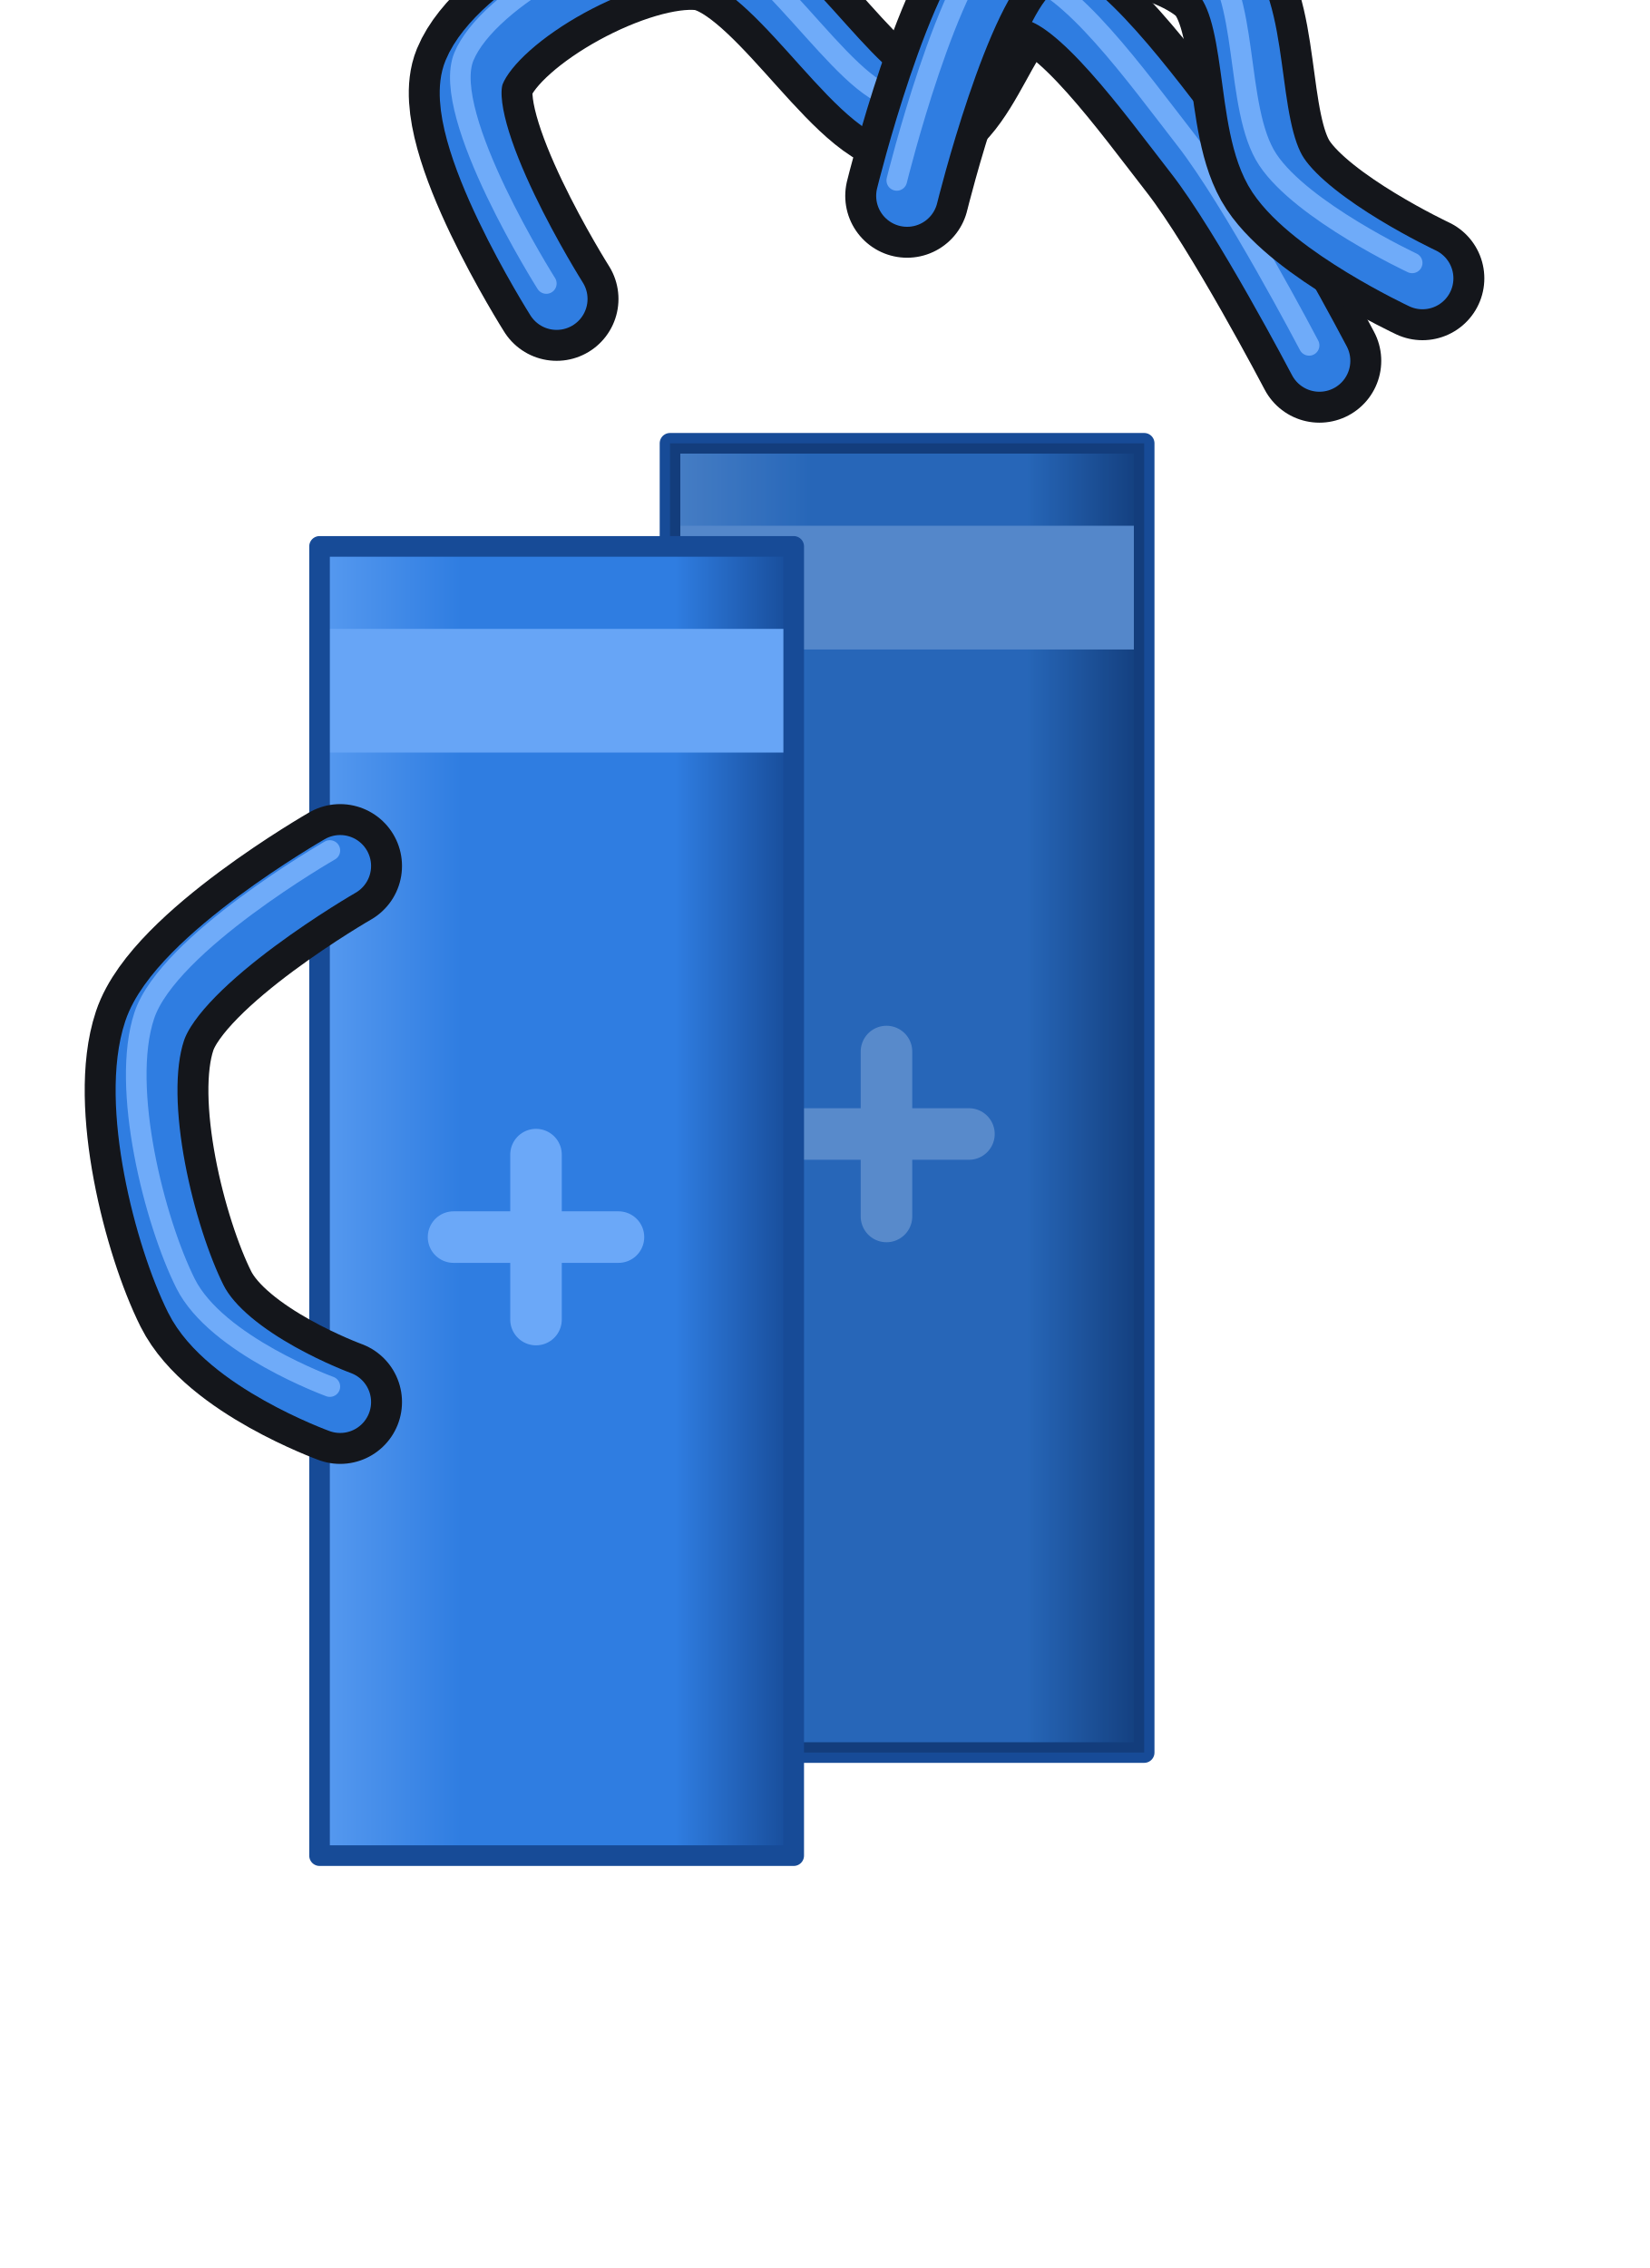
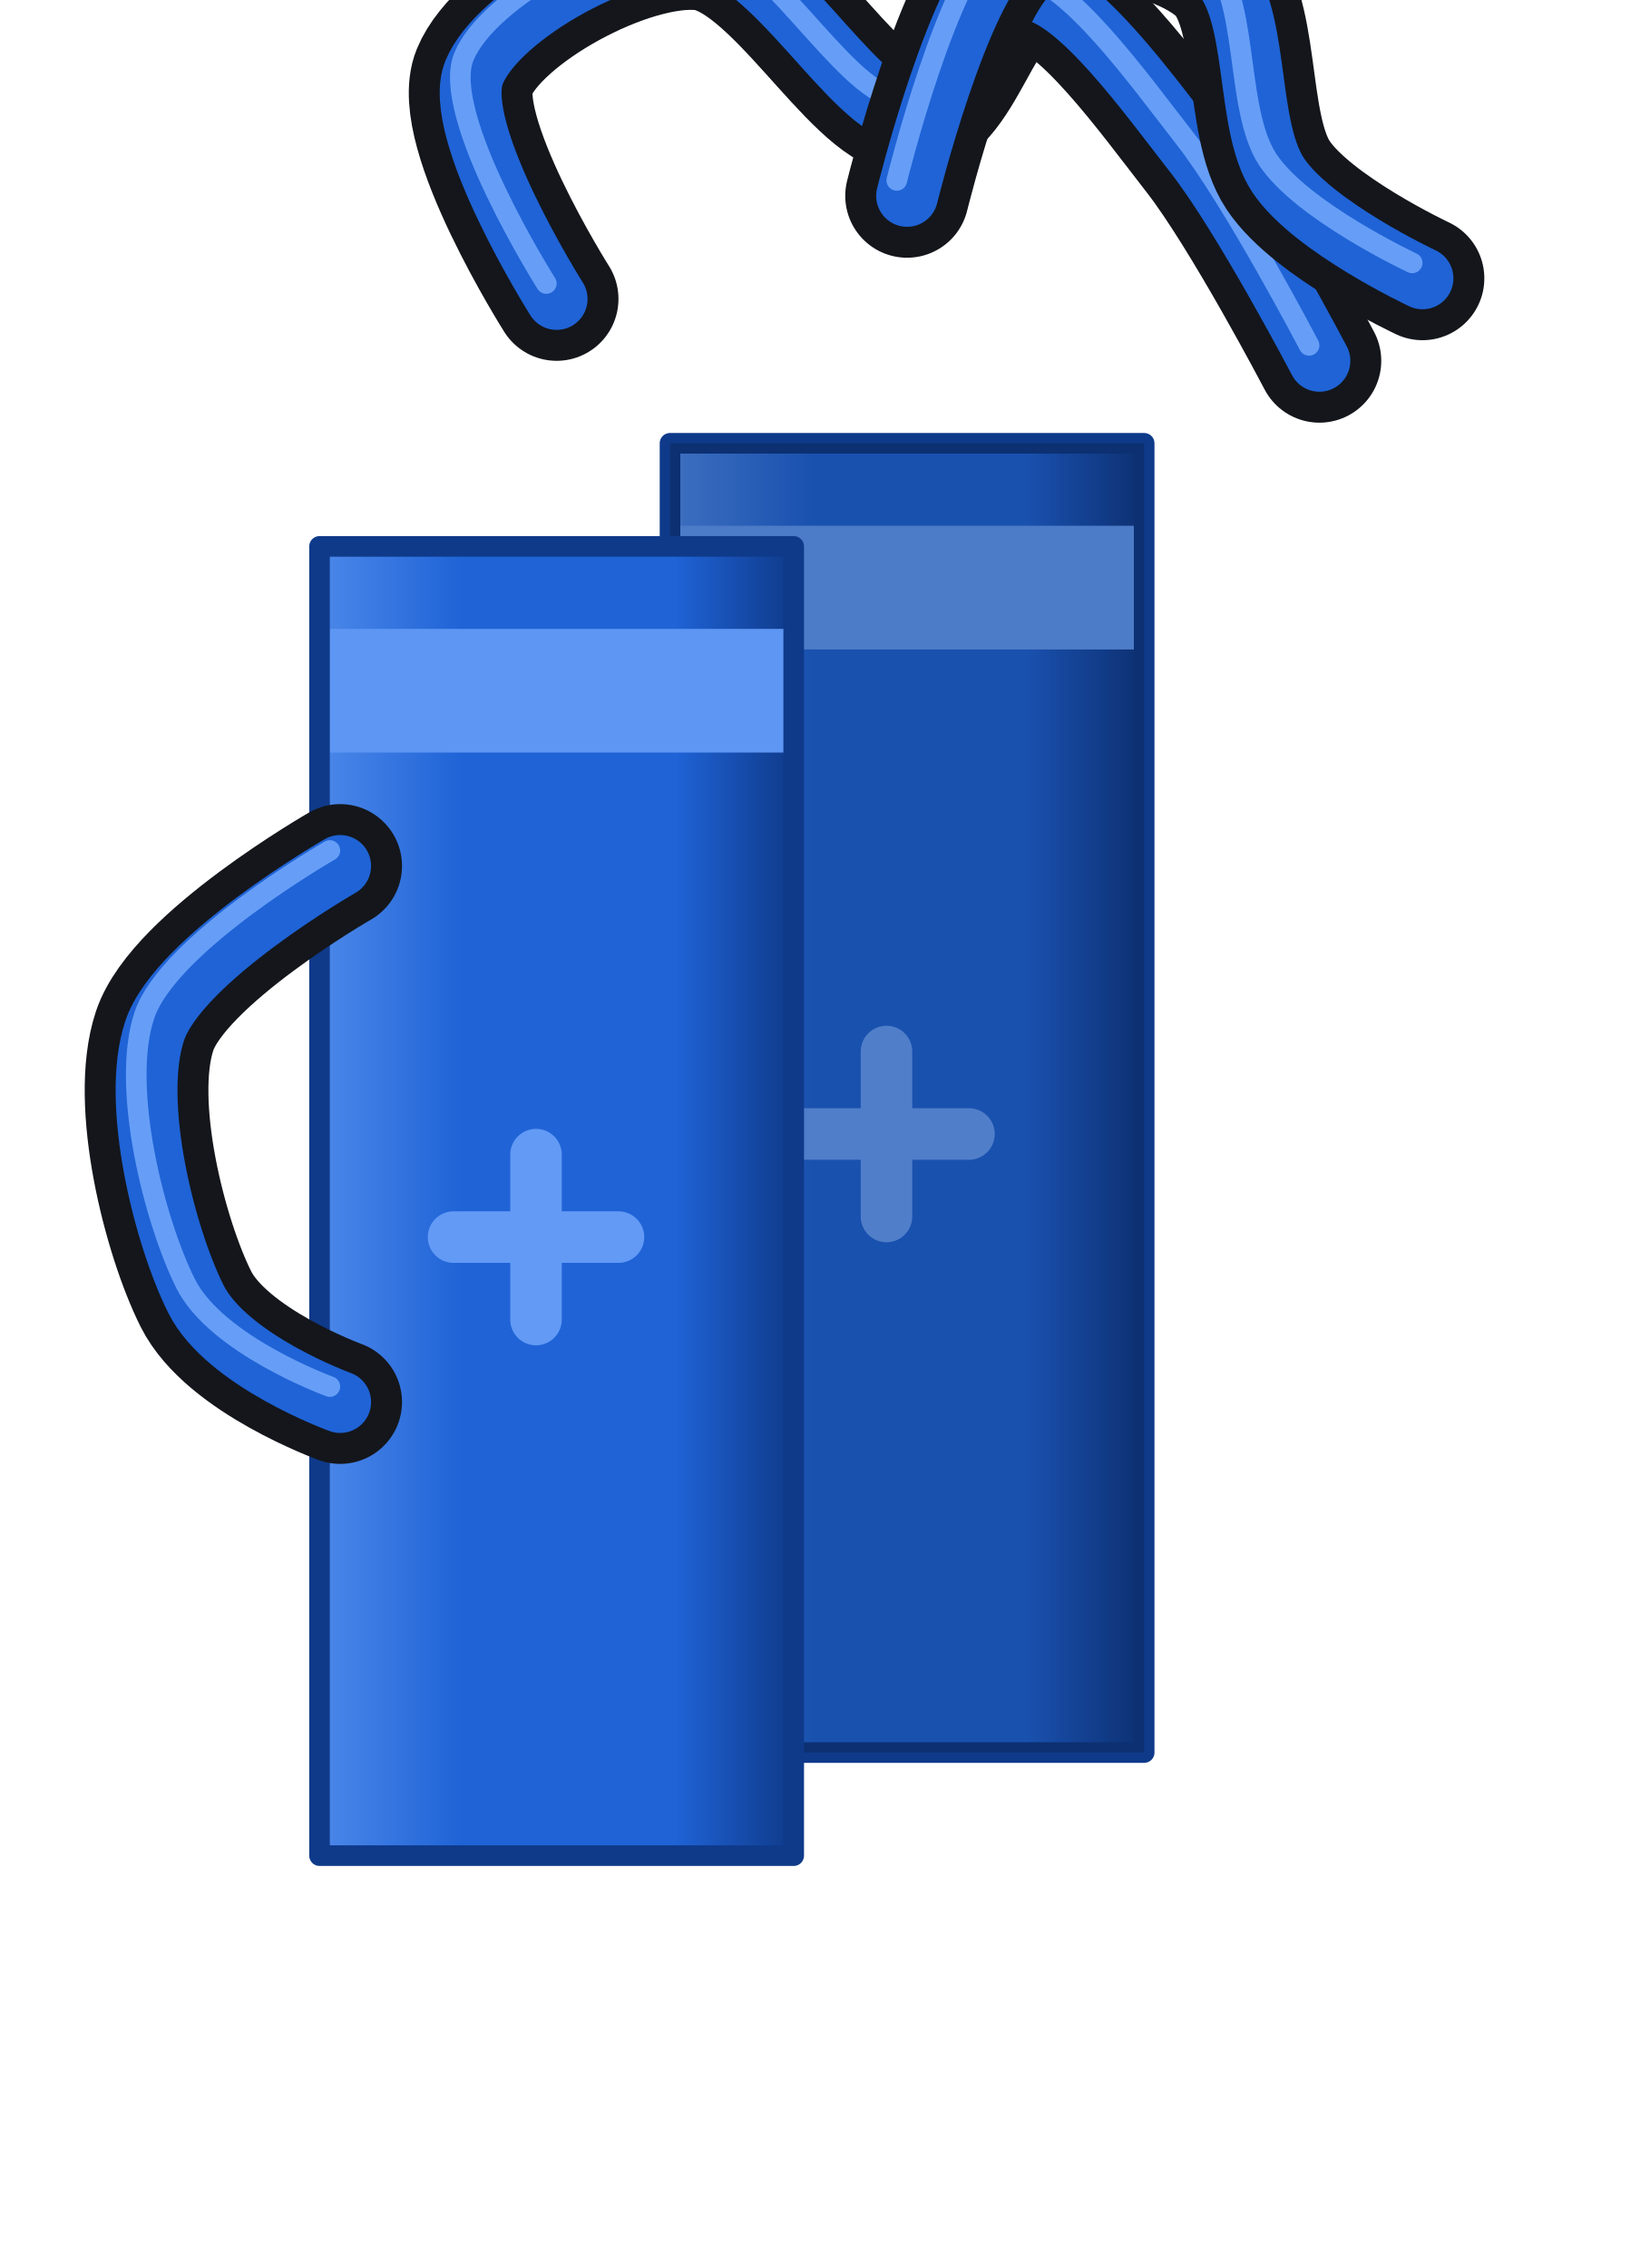
<svg xmlns="http://www.w3.org/2000/svg" width="160" height="220" viewBox="-80 -112 160 220">
  <defs>
    <linearGradient id="jtg1" gradientUnits="userSpaceOnUse" x1="-15" y1="0" x2="31" y2="0">
-       <stop offset="0" stop-color="#579af0" />
-       <stop offset="0.3" stop-color="#2f7de1" />
-       <stop offset="0.75" stop-color="#2f7de1" />
-       <stop offset="1" stop-color="#174b97" />
+       <stop offset="0" stop-color="#4c88ea" />
+       <stop offset="0.3" stop-color="#1f63d6" />
+       <stop offset="0.75" stop-color="#1f63d6" />
+       <stop offset="1" stop-color="#0f3a8a" />
    </linearGradient>
    <linearGradient id="jtg2" gradientUnits="userSpaceOnUse" x1="-49" y1="0" x2="-3" y2="0">
-       <stop offset="0" stop-color="#579af0" />
-       <stop offset="0.3" stop-color="#2f7de1" />
-       <stop offset="0.75" stop-color="#2f7de1" />
-       <stop offset="1" stop-color="#174b97" />
+       <stop offset="0" stop-color="#4c88ea" />
+       <stop offset="0.3" stop-color="#1f63d6" />
+       <stop offset="0.75" stop-color="#1f63d6" />
+       <stop offset="1" stop-color="#0f3a8a" />
    </linearGradient>
  </defs>
  <path d="M-15 -69C-15 -69 31 -69 31 -69C31 -69 31 58 31 58C31 58 -15 58 -15 58C-15 58 -15 -69 -15 -69Z" fill="url(#jtg1)" />
-   <path d="M-14 -61H30A1 1 0 0 1 31 -60V-50A1 1 0 0 1 30 -49H-14A1 1 0 0 1 -15 -50V-60A1 1 0 0 1 -14 -61Z" fill="#67a5f6" />
-   <path d="M-2 -2H14M6 -10V6" fill="none" stroke="#6ba8f8" stroke-width="5" stroke-linejoin="round" stroke-linecap="round" />
-   <path d="M-15 -69C-15 -69 31 -69 31 -69C31 -69 31 58 31 58C31 58 -15 58 -15 58C-15 58 -15 -69 -15 -69Z" fill="none" stroke="#174b97" stroke-width="2" stroke-linejoin="round" stroke-linecap="round" />
+   <path d="M-14 -61H30A1 1 0 0 1 31 -60V-50A1 1 0 0 1 30 -49H-14A1 1 0 0 1 -15 -50V-60A1 1 0 0 1 -14 -61Z" fill="#5d96f3" />
+   <path d="M-2 -2H14M6 -10V6" fill="none" stroke="#629af5" stroke-width="5" stroke-linejoin="round" stroke-linecap="round" />
+   <path d="M-15 -69C-15 -69 31 -69 31 -69C31 -69 31 58 31 58C31 58 -15 58 -15 58C-15 58 -15 -69 -15 -69Z" fill="none" stroke="#0f3a8a" stroke-width="2" stroke-linejoin="round" stroke-linecap="round" />
  <path d="M-15 -69C-15 -69 31 -69 31 -69C31 -69 31 58 31 58C31 58 -15 58 -15 58C-15 58 -15 -69 -15 -69Z" fill="#000000" opacity="0.18" />
  <path d="M-49 -59C-49 -59 -3 -59 -3 -59C-3 -59 -3 68 -3 68C-3 68 -49 68 -49 68C-49 68 -49 -59 -49 -59Z" fill="url(#jtg2)" />
-   <path d="M-48 -51H-4A1 1 0 0 1 -3 -50V-40A1 1 0 0 1 -4 -39H-48A1 1 0 0 1 -49 -40V-50A1 1 0 0 1 -48 -51Z" fill="#67a5f6" />
-   <path d="M-36 8H-20M-28 0V16" fill="none" stroke="#6ba8f8" stroke-width="5" stroke-linejoin="round" stroke-linecap="round" />
-   <path d="M-49 -59C-49 -59 -3 -59 -3 -59C-3 -59 -3 68 -3 68C-3 68 -49 68 -49 68C-49 68 -49 -59 -49 -59Z" fill="none" stroke="#174b97" stroke-width="2" stroke-linejoin="round" stroke-linecap="round" />
+   <path d="M-48 -51H-4A1 1 0 0 1 -3 -50V-40A1 1 0 0 1 -4 -39H-48A1 1 0 0 1 -49 -40V-50A1 1 0 0 1 -48 -51Z" fill="#5d96f3" />
+   <path d="M-36 8H-20M-28 0V16" fill="none" stroke="#629af5" stroke-width="5" stroke-linejoin="round" stroke-linecap="round" />
+   <path d="M-49 -59C-49 -59 -3 -59 -3 -59C-3 -59 -3 68 -3 68C-3 68 -49 68 -49 68C-49 68 -49 -59 -49 -59Z" fill="none" stroke="#0f3a8a" stroke-width="2" stroke-linejoin="round" stroke-linecap="round" />
  <path d="M-26 -83C-26 -83 -36.33 -99.33 -34 -105C-31.67 -110.67 -19 -117.67 -12 -117C-5 -116.33 2.67 -101.67 8 -101C13.33 -100.33 15.33 -113.67 20 -113C24.67 -112.33 31.33 -103 36 -97C40.67 -91 48 -77 48 -77" fill="none" stroke="#14161b" stroke-width="12" stroke-linejoin="round" stroke-linecap="round" />
-   <path d="M-26 -83C-26 -83 -36.33 -99.33 -34 -105C-31.67 -110.67 -19 -117.67 -12 -117C-5 -116.33 2.67 -101.67 8 -101C13.33 -100.33 15.33 -113.67 20 -113C24.67 -112.33 31.33 -103 36 -97C40.67 -91 48 -77 48 -77" fill="none" stroke="#2f7de1" stroke-width="6" stroke-linejoin="round" stroke-linecap="round" />
-   <path d="M-26 -83C-26 -83 -36.33 -99.33 -34 -105C-31.67 -110.67 -19 -117.67 -12 -117C-5 -116.33 2.67 -101.67 8 -101C13.33 -100.33 15.33 -113.67 20 -113C24.67 -112.33 31.33 -103 36 -97C40.67 -91 48 -77 48 -77" fill="none" stroke="#7fb6ff" stroke-width="2" stroke-linejoin="round" stroke-linecap="round" opacity="0.8" transform="translate(-1 -1.5)" />
+   <path d="M-26 -83C-26 -83 -36.33 -99.33 -34 -105C-31.67 -110.67 -19 -117.67 -12 -117C-5 -116.33 2.67 -101.67 8 -101C13.33 -100.33 15.33 -113.67 20 -113C24.67 -112.33 31.33 -103 36 -97C40.67 -91 48 -77 48 -77" fill="none" stroke="#1f63d6" stroke-width="6" stroke-linejoin="round" stroke-linecap="round" />
+   <path d="M-26 -83C-26 -83 -36.33 -99.33 -34 -105C-31.67 -110.67 -19 -117.67 -12 -117C-5 -116.33 2.67 -101.67 8 -101C13.33 -100.33 15.33 -113.67 20 -113C24.67 -112.33 31.33 -103 36 -97C40.67 -91 48 -77 48 -77" fill="none" stroke="#78acff" stroke-width="2" stroke-linejoin="round" stroke-linecap="round" opacity="0.8" transform="translate(-1 -1.5)" />
  <path d="M8 -93C8 -93 13 -113.33 18 -117C23 -120.67 33.67 -118.67 38 -115C42.33 -111.33 40.67 -100 44 -95C47.33 -90 58 -85 58 -85" fill="none" stroke="#14161b" stroke-width="12" stroke-linejoin="round" stroke-linecap="round" />
-   <path d="M8 -93C8 -93 13 -113.33 18 -117C23 -120.67 33.67 -118.67 38 -115C42.33 -111.33 40.67 -100 44 -95C47.33 -90 58 -85 58 -85" fill="none" stroke="#2f7de1" stroke-width="6" stroke-linejoin="round" stroke-linecap="round" />
-   <path d="M8 -93C8 -93 13 -113.33 18 -117C23 -120.67 33.67 -118.67 38 -115C42.33 -111.33 40.67 -100 44 -95C47.33 -90 58 -85 58 -85" fill="none" stroke="#7fb6ff" stroke-width="2" stroke-linejoin="round" stroke-linecap="round" opacity="0.8" transform="translate(-1 -1.5)" />
+   <path d="M8 -93C8 -93 13 -113.33 18 -117C23 -120.67 33.67 -118.67 38 -115C42.33 -111.33 40.67 -100 44 -95C47.33 -90 58 -85 58 -85" fill="none" stroke="#1f63d6" stroke-width="6" stroke-linejoin="round" stroke-linecap="round" />
+   <path d="M8 -93C8 -93 13 -113.33 18 -117C23 -120.67 33.67 -118.67 38 -115C42.33 -111.33 40.67 -100 44 -95C47.33 -90 58 -85 58 -85" fill="none" stroke="#78acff" stroke-width="2" stroke-linejoin="round" stroke-linecap="round" opacity="0.8" transform="translate(-1 -1.5)" />
  <path d="M-47 -28C-47 -28 -62.67 -19 -65 -12C-67.33 -5 -64 8 -61 14C-58 20 -47 24 -47 24" fill="none" stroke="#14161b" stroke-width="12" stroke-linejoin="round" stroke-linecap="round" />
-   <path d="M-47 -28C-47 -28 -62.67 -19 -65 -12C-67.33 -5 -64 8 -61 14C-58 20 -47 24 -47 24" fill="none" stroke="#2f7de1" stroke-width="6" stroke-linejoin="round" stroke-linecap="round" />
-   <path d="M-47 -28C-47 -28 -62.67 -19 -65 -12C-67.33 -5 -64 8 -61 14C-58 20 -47 24 -47 24" fill="none" stroke="#7fb6ff" stroke-width="2" stroke-linejoin="round" stroke-linecap="round" opacity="0.8" transform="translate(-1 -1.5)" />
+   <path d="M-47 -28C-47 -28 -62.67 -19 -65 -12C-67.33 -5 -64 8 -61 14C-58 20 -47 24 -47 24" fill="none" stroke="#1f63d6" stroke-width="6" stroke-linejoin="round" stroke-linecap="round" />
+   <path d="M-47 -28C-47 -28 -62.67 -19 -65 -12C-67.33 -5 -64 8 -61 14C-58 20 -47 24 -47 24" fill="none" stroke="#78acff" stroke-width="2" stroke-linejoin="round" stroke-linecap="round" opacity="0.8" transform="translate(-1 -1.5)" />
</svg>
